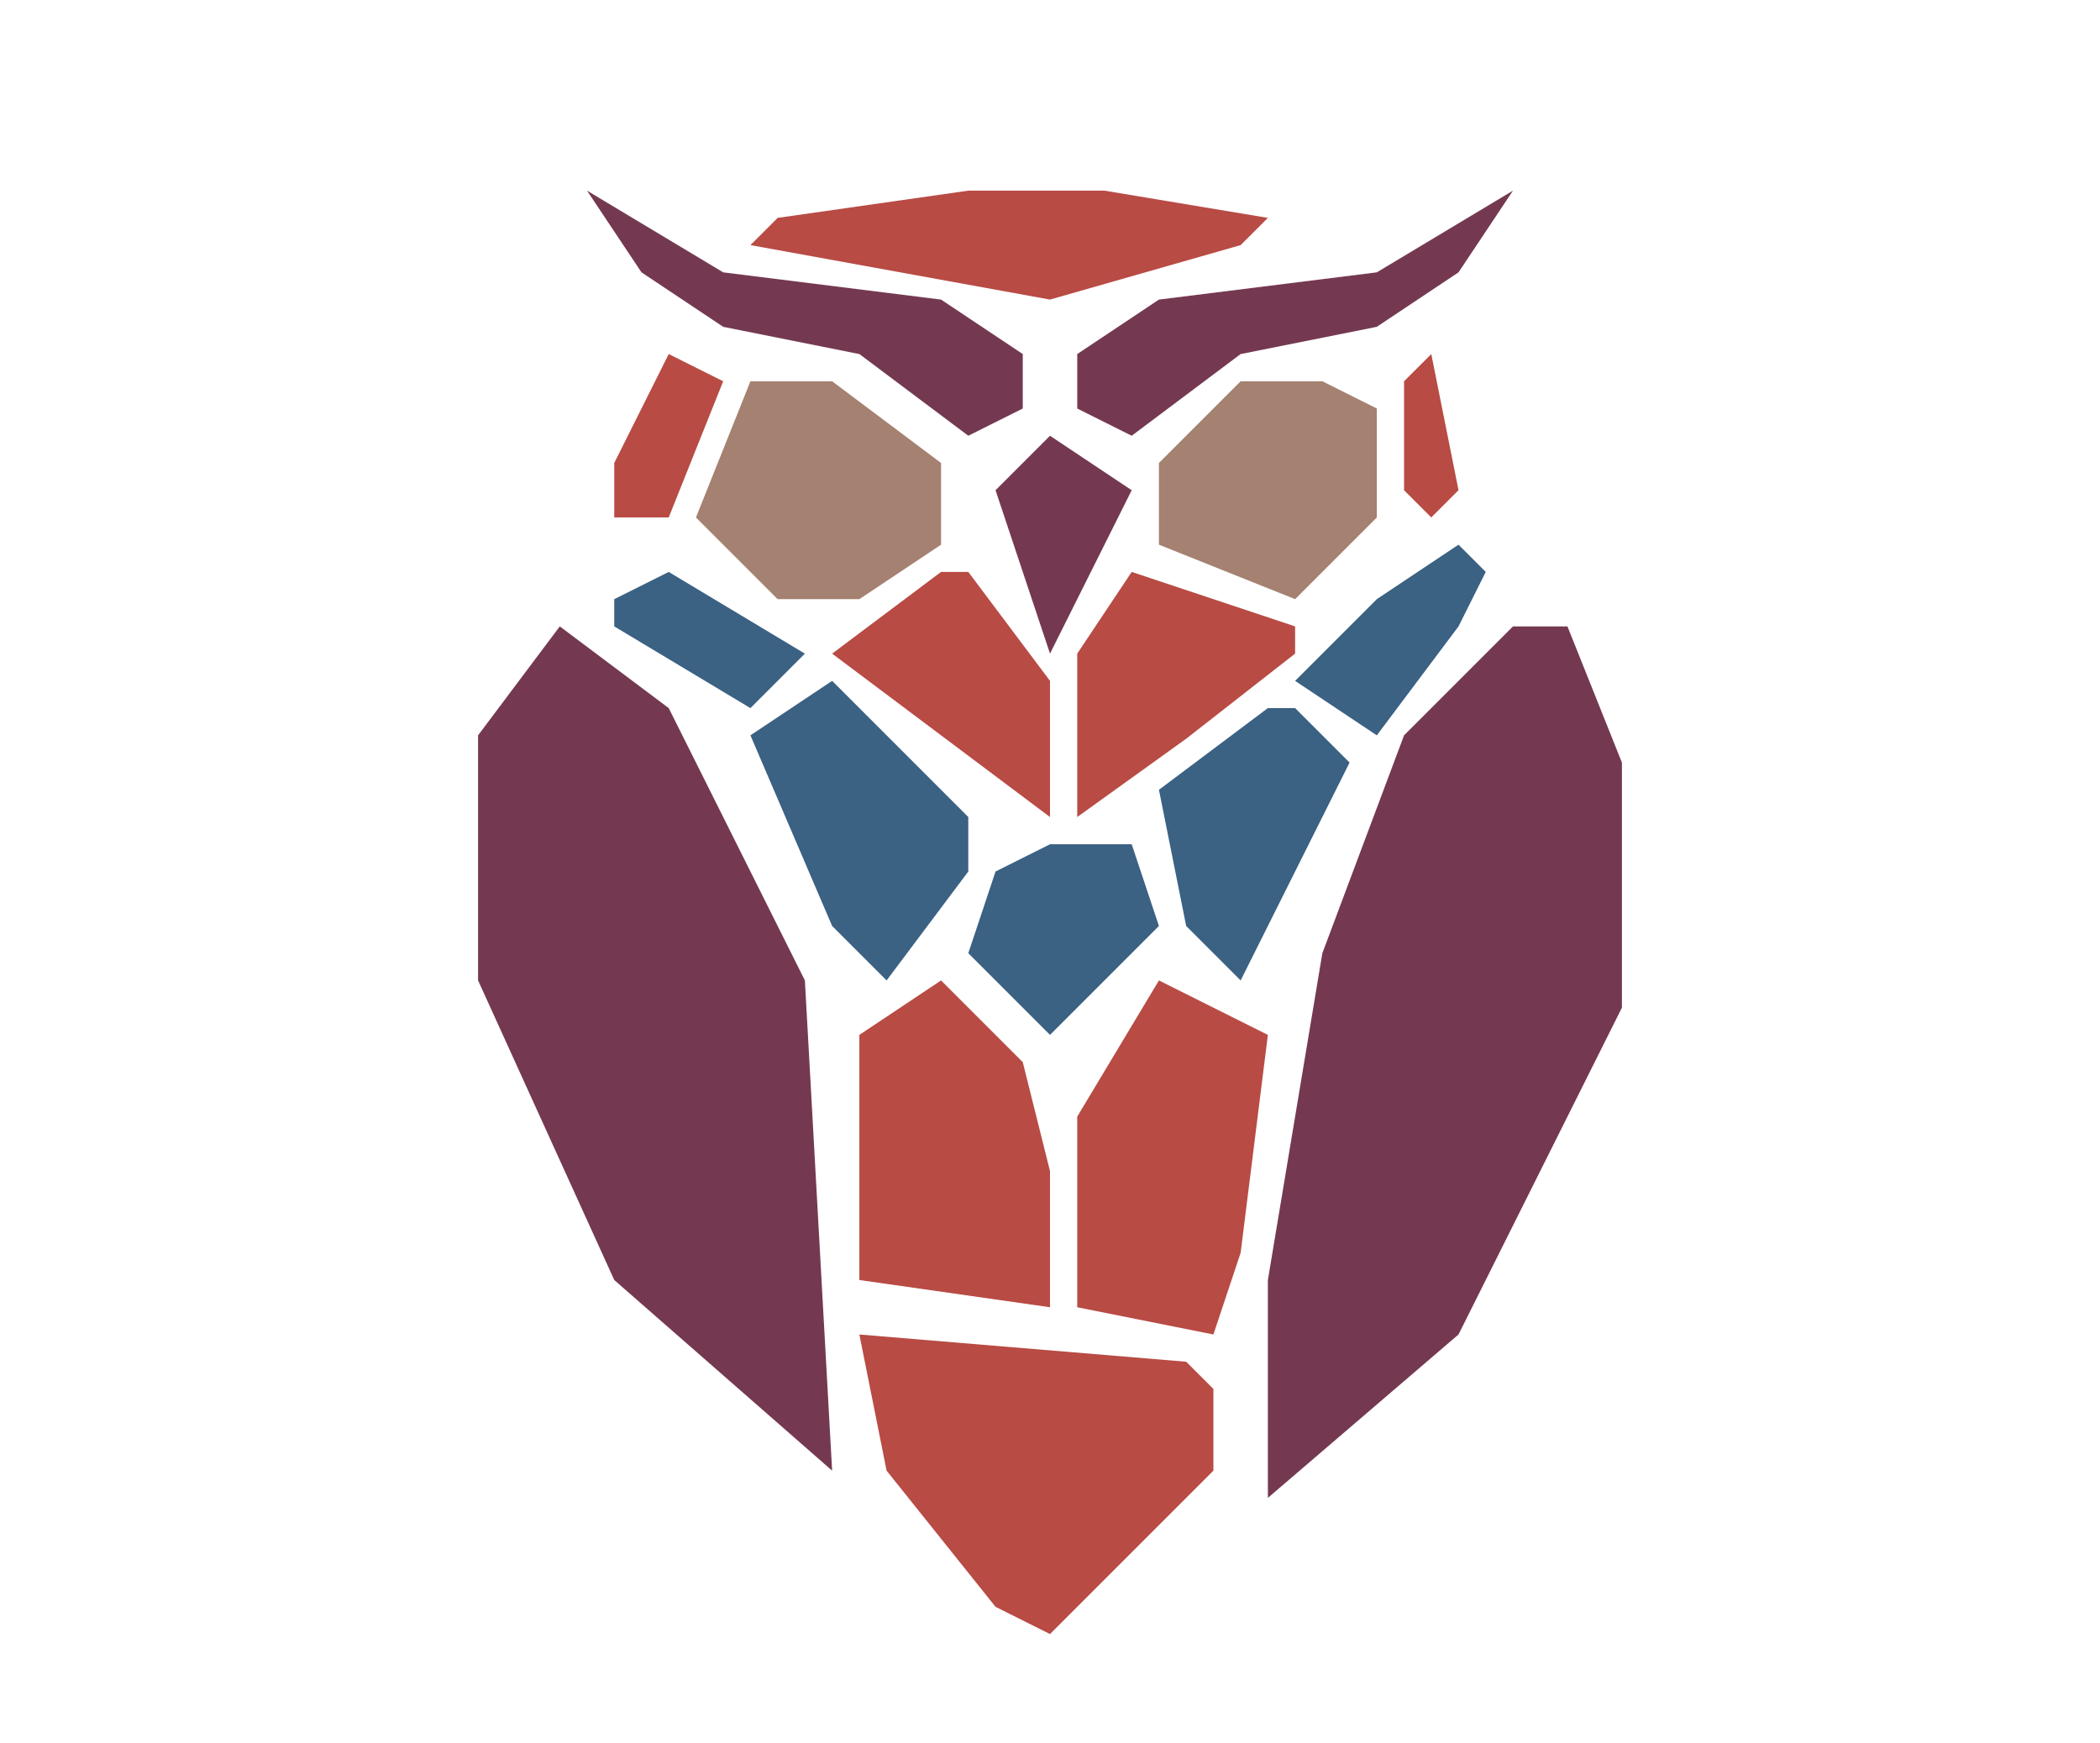
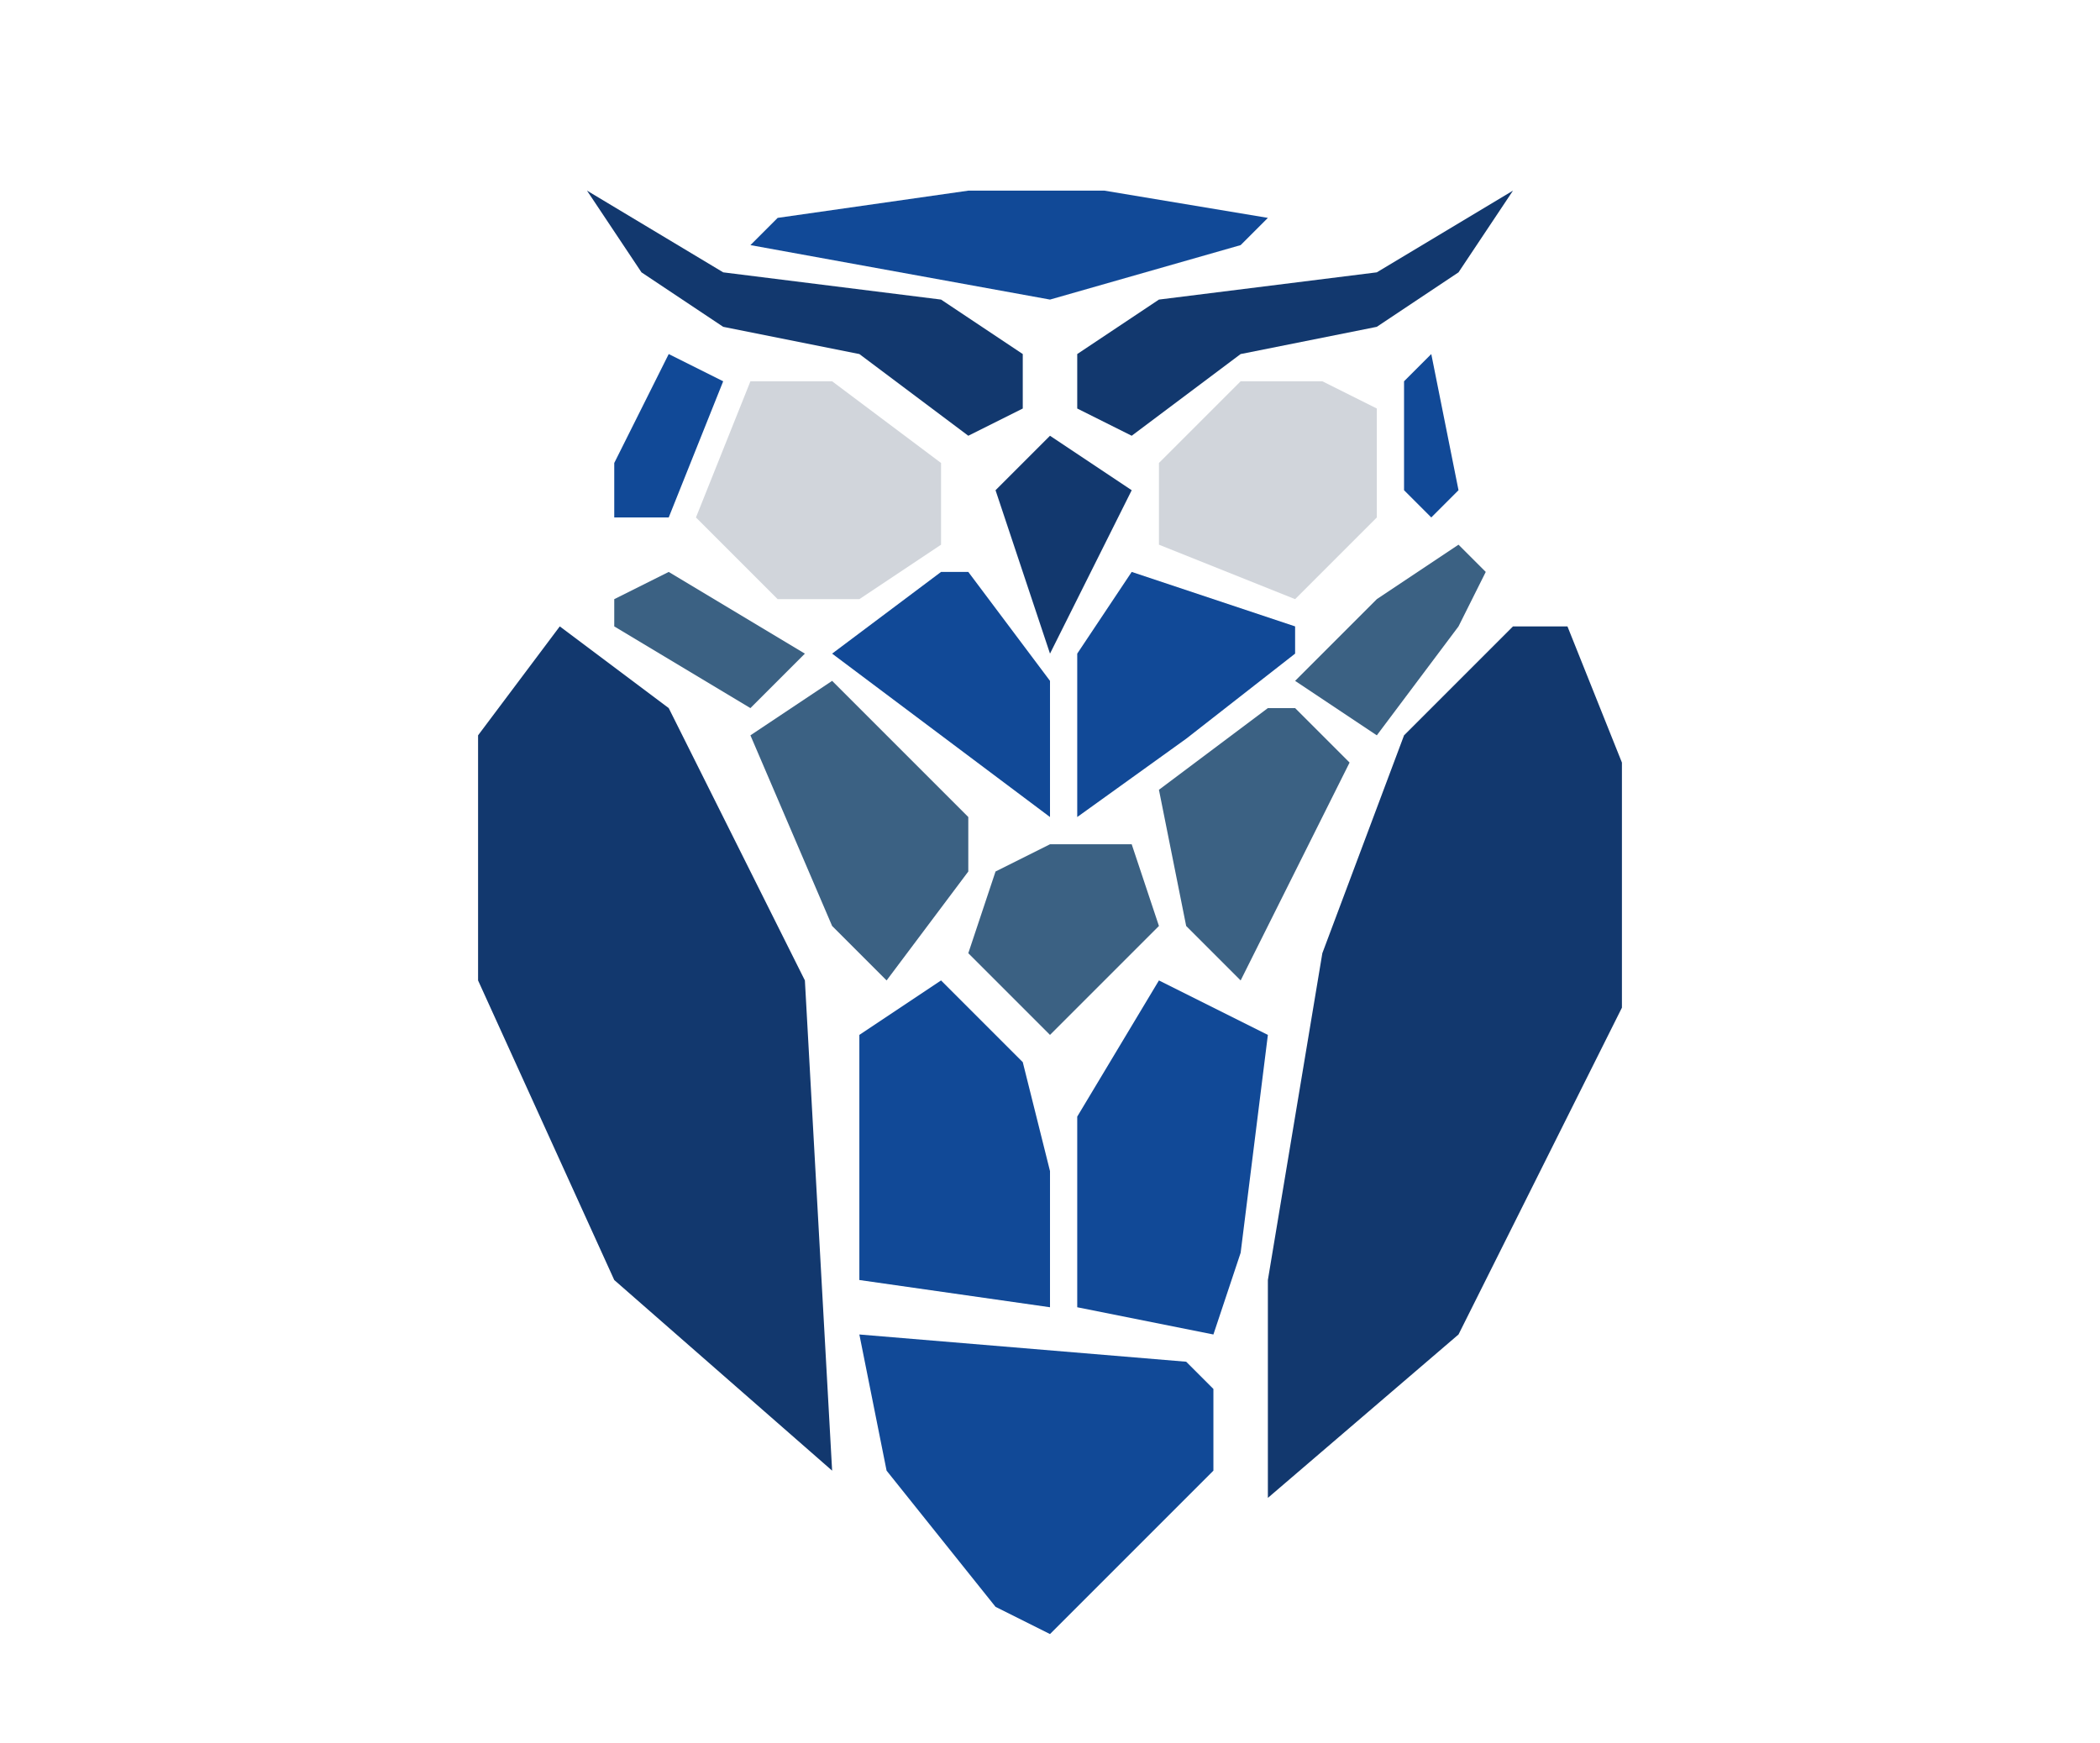
<svg xmlns="http://www.w3.org/2000/svg" x="0px" y="0px" width="100" height="83" viewBox="0,0,256,256" style="fill:#000000;">
  <g fill="none" fill-rule="nonzero" stroke="none" stroke-width="1" stroke-linecap="butt" stroke-linejoin="miter" stroke-miterlimit="10" stroke-dasharray="" stroke-dashoffset="0" font-family="none" font-size="none" style="mix-blend-mode: normal">
    <g transform="scale(4,4)">
-       <path d="M32,16l-2,2l2,6l3,-6z" fill="#743951" />
-       <path d="M21,14l-2,5l3,3h3l3,-2v-3l-4,-3z" fill="#a48170" />
-       <path d="M36,17l3,-3h3l2,1v4l-3,3l-5,-2z" fill="#a48170" />
-       <path d="M33,13l3,-2l8,-1l5,-3l-2,3l-3,2l-5,1l-4,3l-2,-1z" fill="#743951" />
-       <path d="M31,13l-3,-2l-8,-1l-5,-3l2,3l3,2l5,1l4,3l2,-1z" fill="#743951" />
-       <path d="M22,8l7,-1h5l6,1l-1,1l-7,2l-11,-2z" fill="#b84b44" />
-       <path d="M28,21l-4,3l8,6v-5l-3,-4z" fill="#b84b44" />
-       <path d="M35,21l-2,3v6l4,-2.875l4,-3.125v-1z" fill="#b84b44" />
-       <path d="M14,23l-3,4v9l5,11l8,7l-1,-18l-5,-10z" fill="#743951" />
-       <path d="M49,23l-4,4l-3,8l-2,12v8l7,-6l6,-12v-9l-2,-5z" fill="#743951" />
+       <path d="M32,16l-2,2l2,6l3,-6z" fill="#12386E" />
+       <path d="M21,14l-2,5l3,3h3l3,-2v-3l-4,-3z" fill="#D1D5DB" />
+       <path d="M36,17l3,-3h3l2,1v4l-3,3l-5,-2z" fill="#D1D5DB" />
+       <path d="M33,13l3,-2l8,-1l5,-3l-2,3l-3,2l-5,1l-4,3l-2,-1z" fill="#12386E" />
+       <path d="M31,13l-3,-2l-8,-1l-5,-3l2,3l3,2l5,1l4,3l2,-1z" fill="#12386E" />
+       <path d="M22,8l7,-1h5l6,1l-1,1l-7,2l-11,-2z" fill="#114997" />
+       <path d="M28,21l-4,3l8,6v-5l-3,-4z" fill="#114997" />
+       <path d="M35,21l-2,3v6l4,-2.875l4,-3.125v-1z" fill="#114997" />
+       <path d="M14,23l-3,4v9l5,11l8,7l-1,-18l-5,-10z" fill="#12386E" />
+       <path d="M49,23l-4,4l-3,8l-2,12v8l7,-6l6,-12v-9l-2,-5z" fill="#12386E" />
      <path d="M16,22l2,-1l5,3l-2,2l-5,-3z" fill="#3b6183" />
      <path d="M24,25l-3,2l3,7l2,2l3,-4v-2z" fill="#3b6183" />
      <path d="M47,20l1,1l-1,2l-3,4l-3,-2l3,-3z" fill="#3b6183" />
      <path d="M40,26l-4,3l1,5l2,2l4,-8l-2,-2z" fill="#3b6183" />
      <path d="M30,32l-1,3l3,3l4,-4l-1,-3h-3z" fill="#3b6183" />
-       <path d="M28,36l3,3l1,4v5l-7,-1v-9z" fill="#b84b44" />
-       <path d="M36,36l-3,5v7l5,1l1,-3l1,-8z" fill="#b84b44" />
-       <path d="M25,49l1,5l4,5l2,1l6,-6v-3l-1,-1z" fill="#b84b44" />
-       <path d="M18,13l-2,4v2h2l2,-5z" fill="#b84b44" />
-       <path d="M45,14l1,-1l1,5l-1,1l-1,-1z" fill="#b84b44" />
+       <path d="M28,36l3,3l1,4v5l-7,-1v-9z" fill="#114997" />
+       <path d="M36,36l-3,5v7l5,1l1,-3l1,-8z" fill="#114997" />
+       <path d="M25,49l1,5l4,5l2,1l6,-6v-3l-1,-1z" fill="#114997" />
+       <path d="M18,13l-2,4v2h2l2,-5z" fill="#114997" />
+       <path d="M45,14l1,-1l1,5l-1,1l-1,-1z" fill="#114997" />
    </g>
  </g>
</svg>
